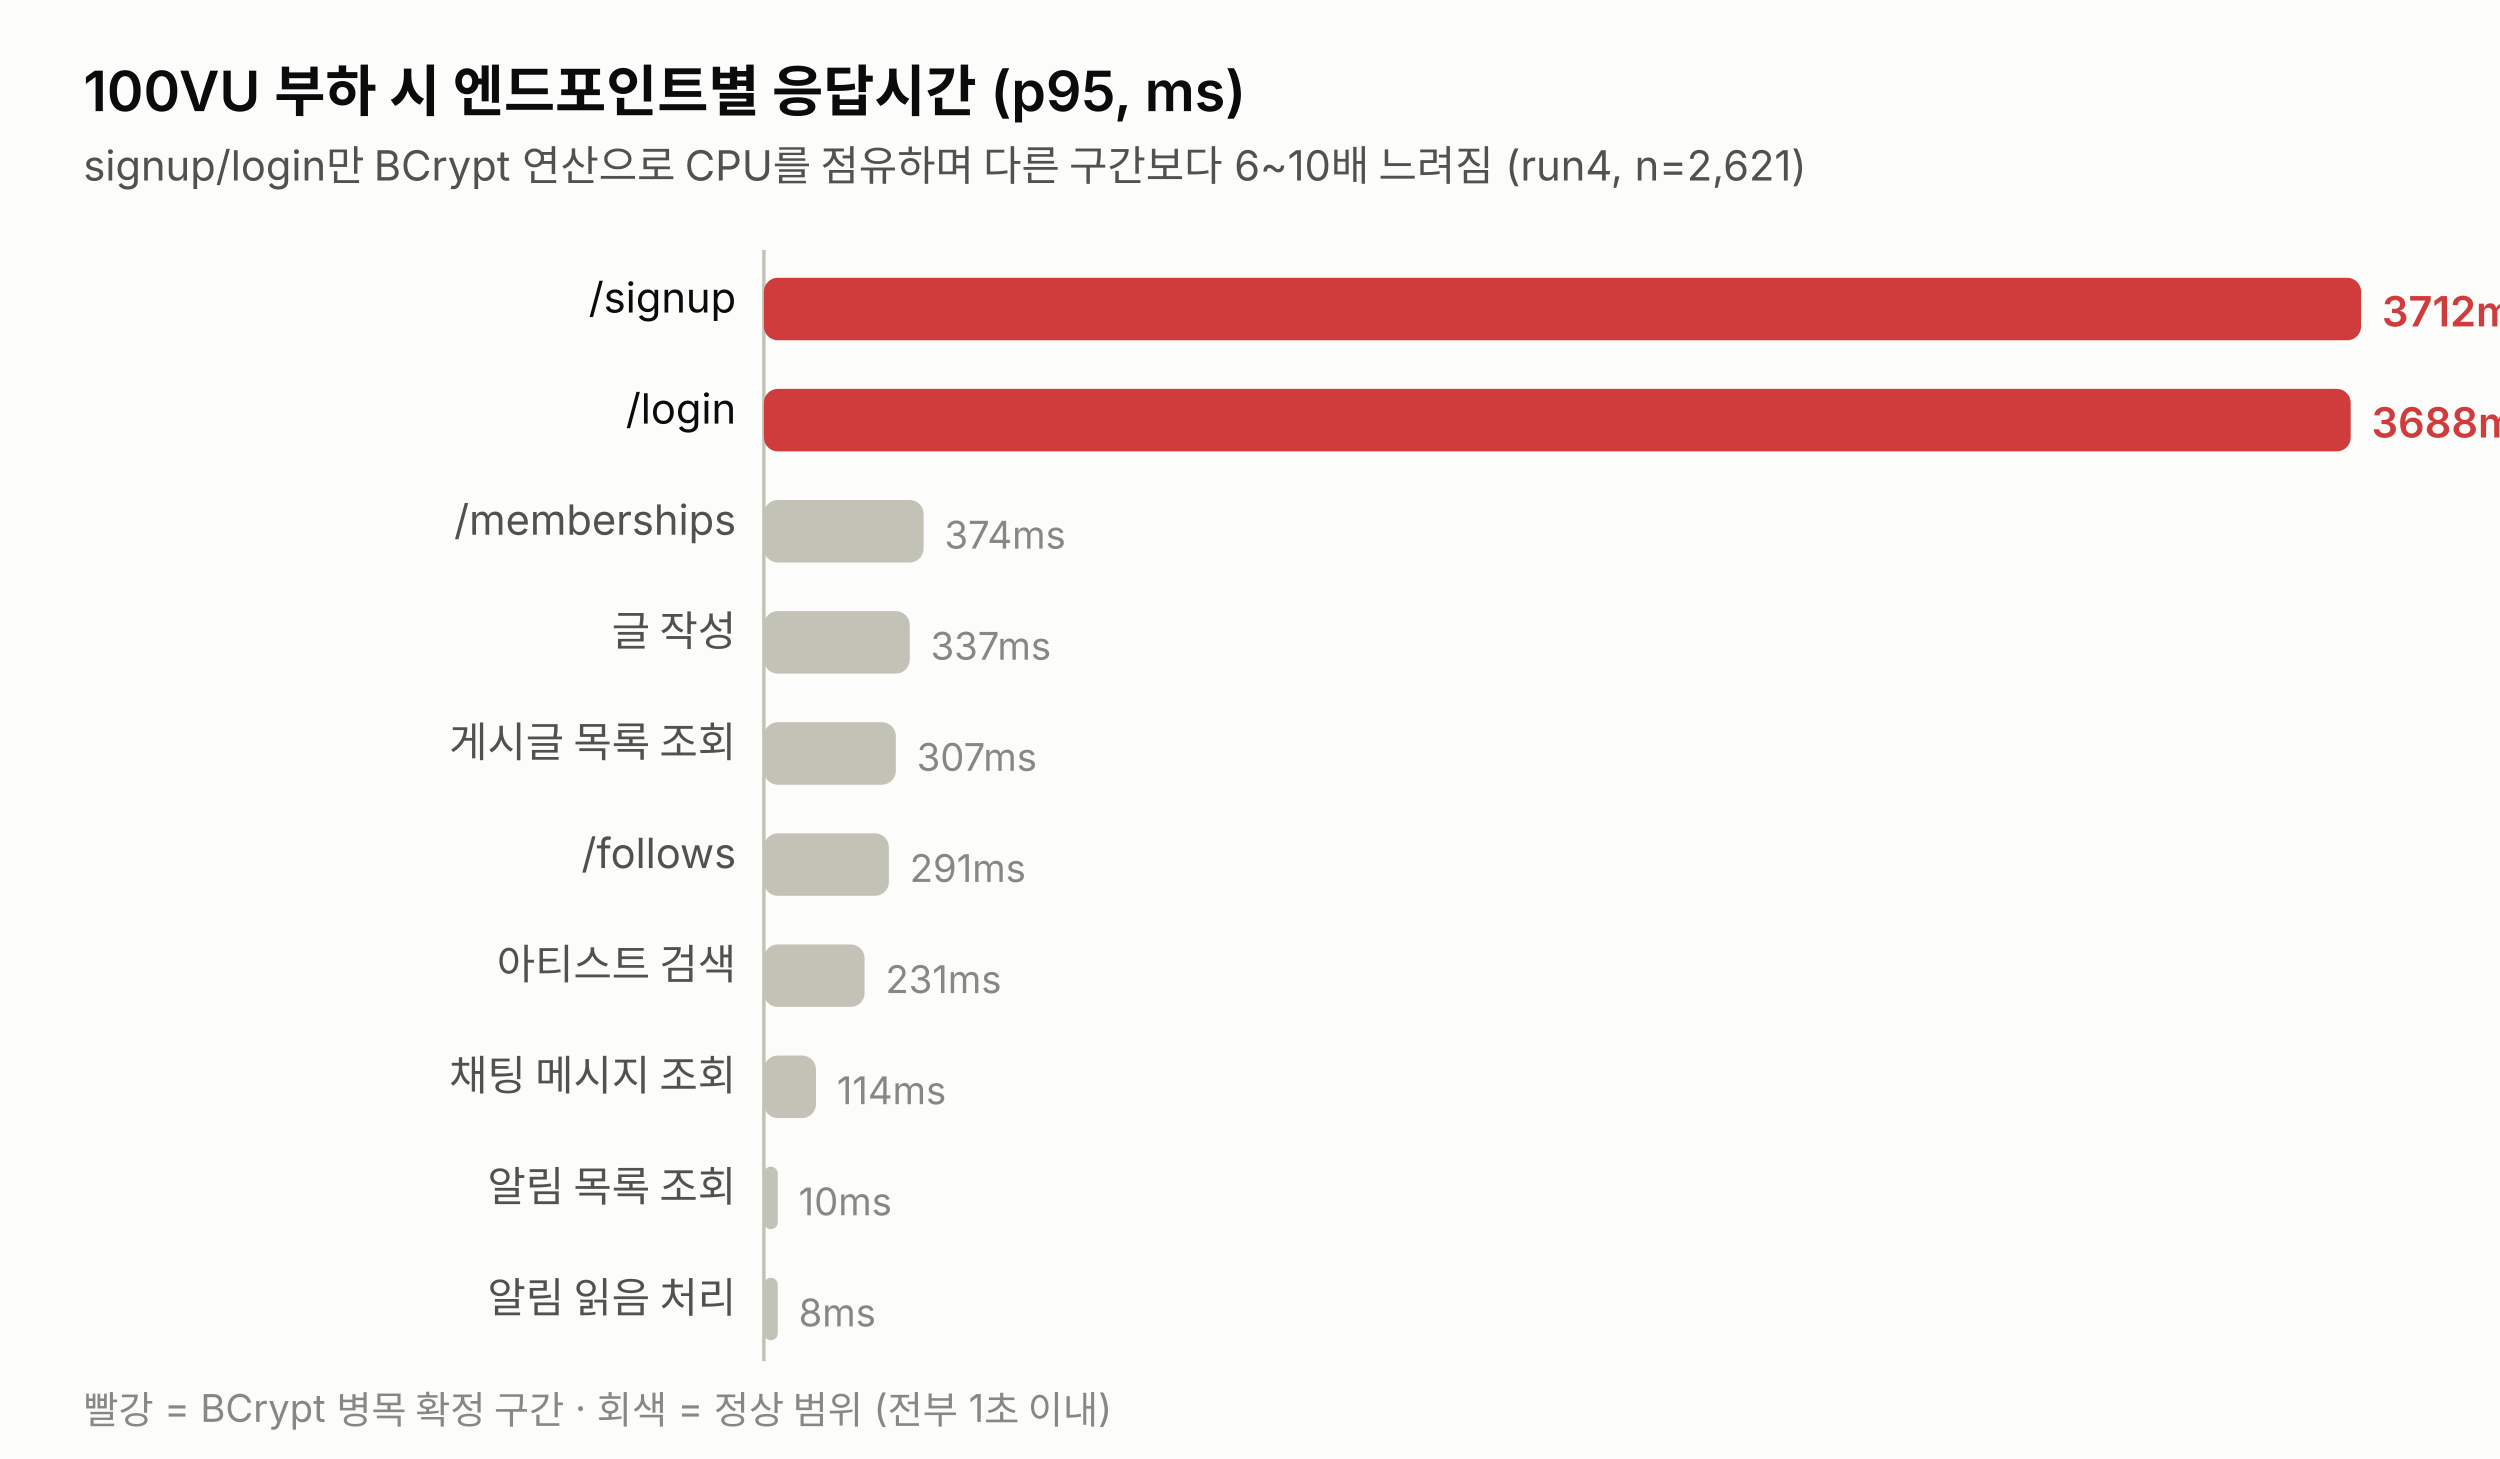
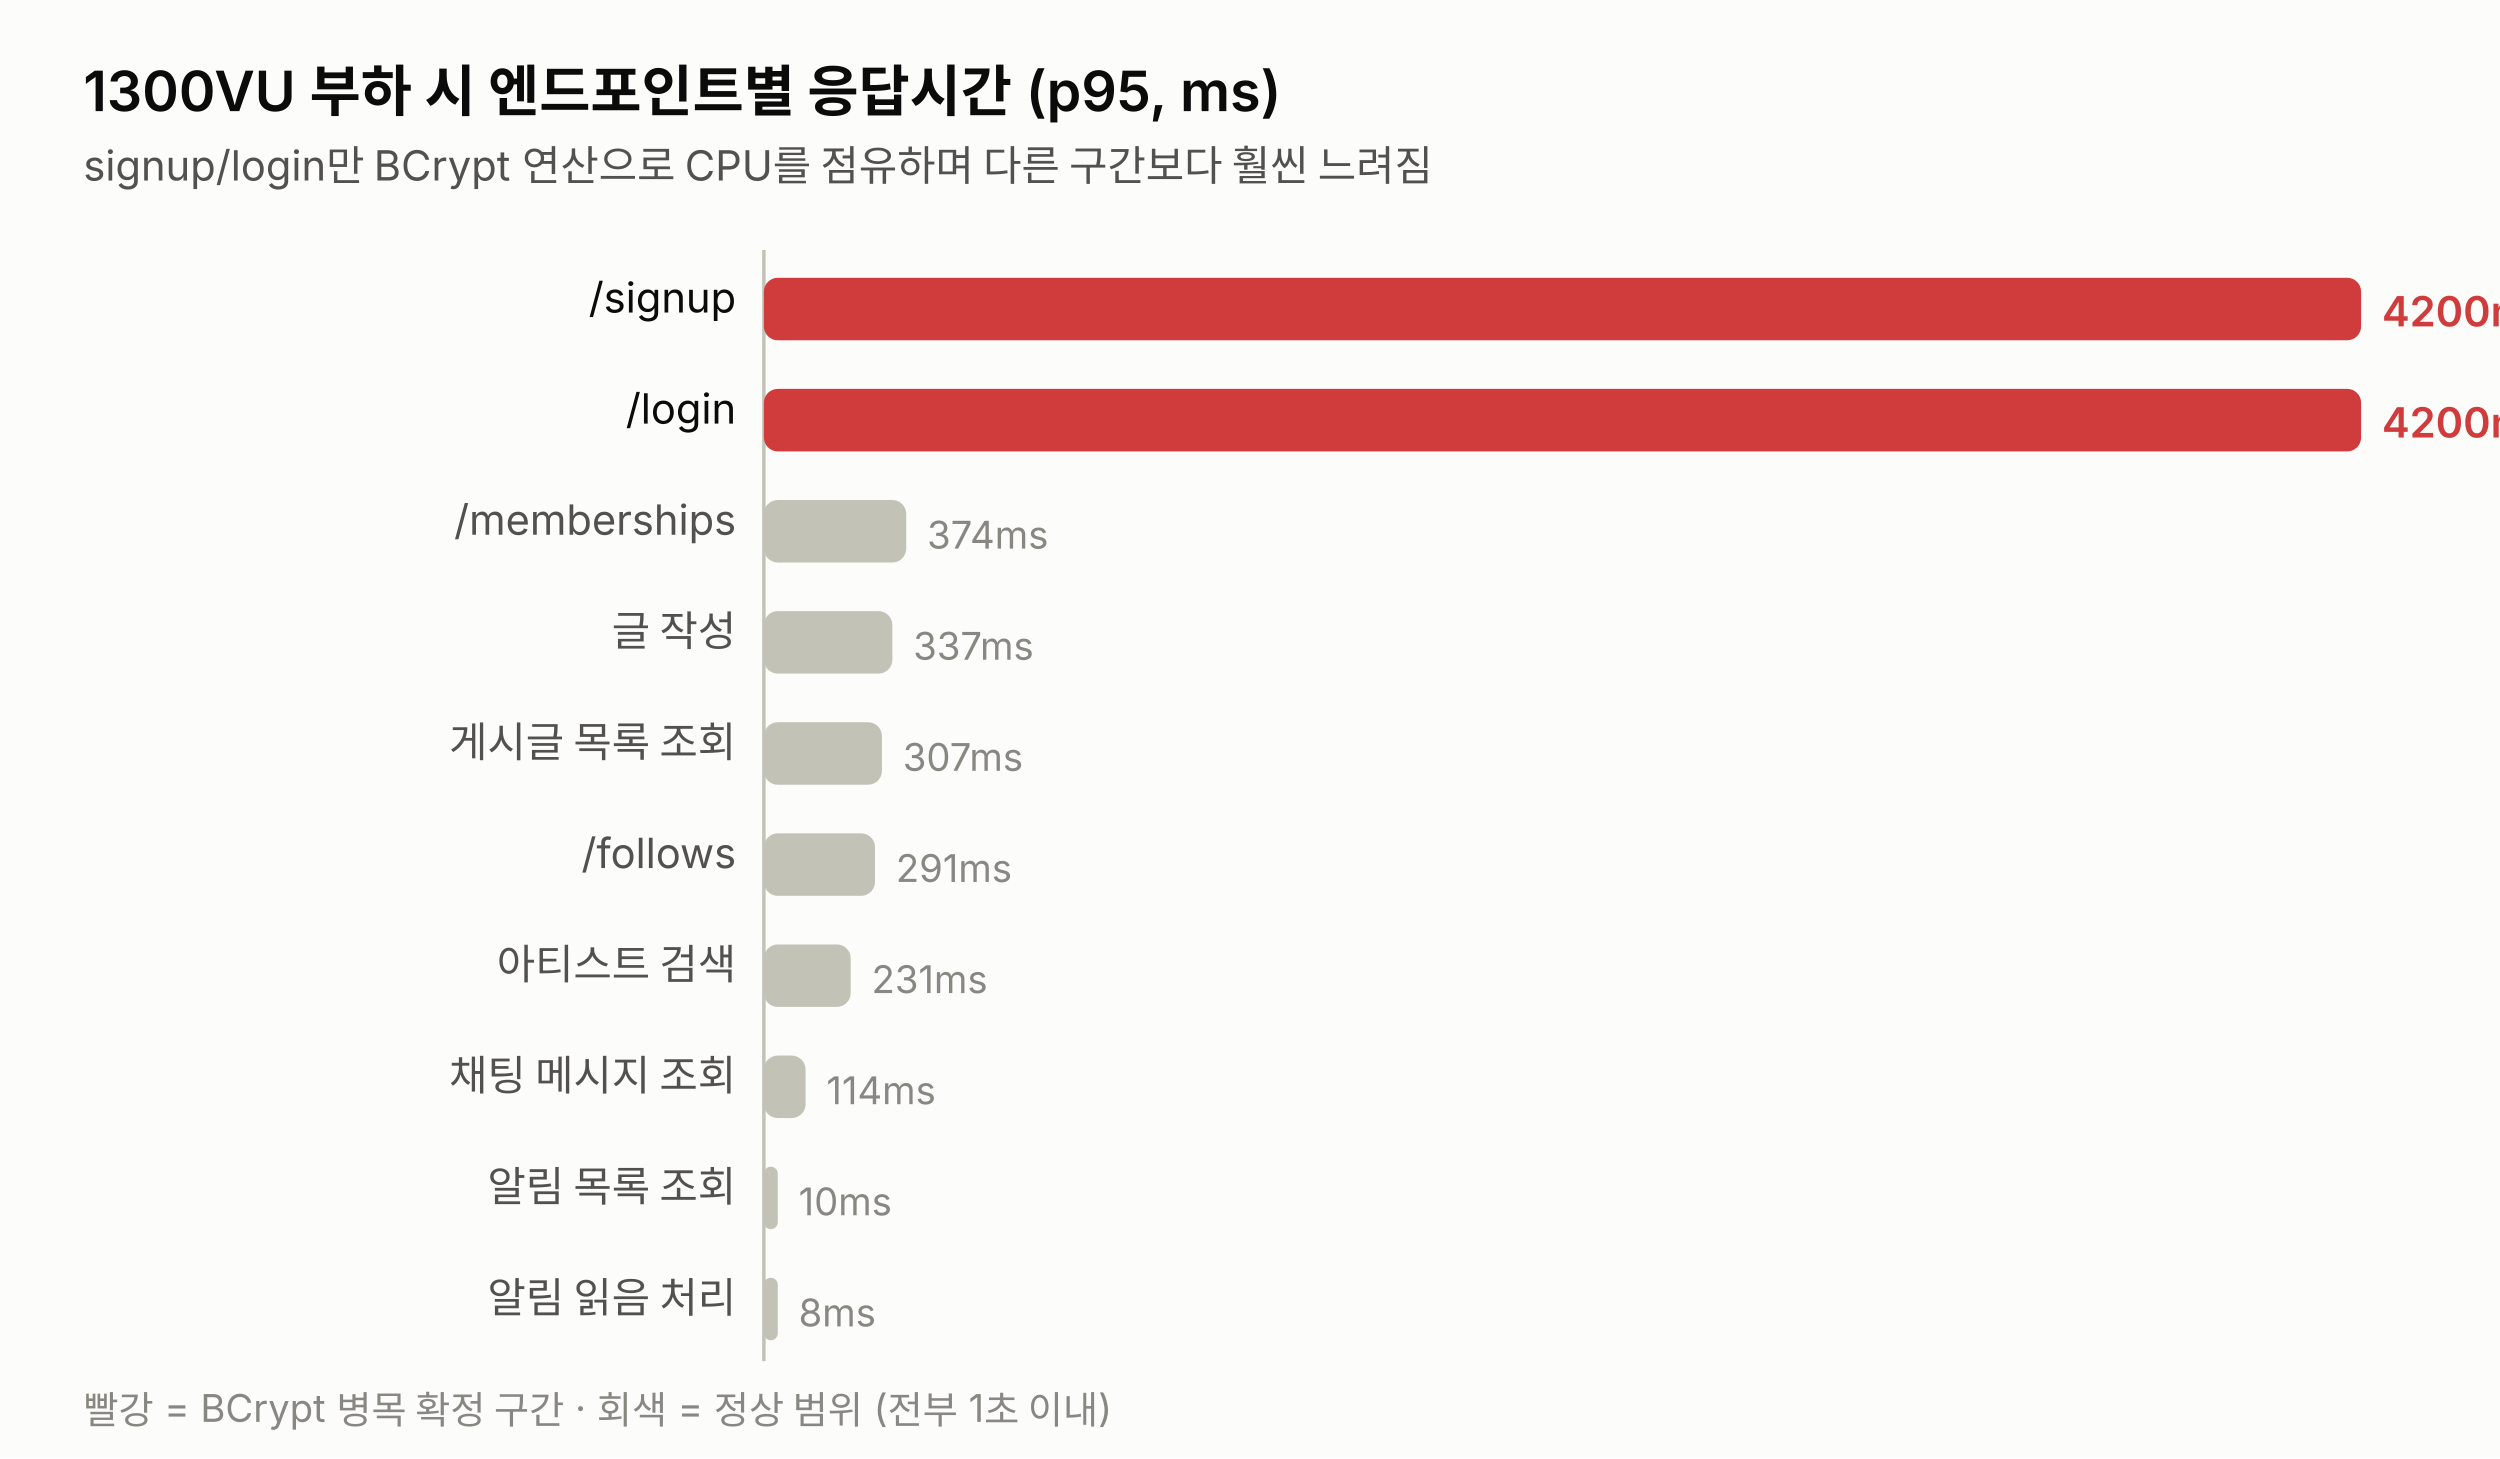
<svg xmlns="http://www.w3.org/2000/svg" width="720" height="420" viewBox="0 0 720 420" font-family="system-ui, -apple-system, 'Segoe UI', sans-serif">
  <rect width="720" height="420" fill="#fcfcfb" />
-   <text x="24" y="32" font-size="16" font-weight="600" fill="#0b0b0b">100VU 부하 시 엔드포인트별 응답시간 (p95, ms)</text>
-   <text x="24" y="52" font-size="12" fill="#52514e">signup/login만 BCrypt 연산으로 CPU를 점유하며 다른 구간보다 6~10배 느려짐 (run4, n=2,621)</text>
+   <text x="24" y="32" font-size="16" font-weight="600" fill="#0b0b0b">1300VU 부하 시 엔드포인트별 응답시간 (p95, ms)</text>
+   <text x="24" y="52" font-size="12" fill="#52514e">signup/login만 BCrypt 연산으로 CPU를 점유하며 다른 구간보다 훨씬 느려짐</text>
  <line x1="220" y1="72" x2="220" y2="392" stroke="#c3c2b7" stroke-width="1" />
  <text x="212" y="90" font-size="12" fill="#0b0b0b" text-anchor="end">/signup</text>
  <rect x="220" y="80" width="460" height="18" rx="4" fill="#d03b3b" />
-   <text x="686" y="94" font-size="12" font-weight="600" fill="#d03b3b">3712ms</text>
+   <text x="686" y="94" font-size="12" font-weight="600" fill="#d03b3b">4200ms</text>
  <text x="212" y="122" font-size="12" fill="#0b0b0b" text-anchor="end">/login</text>
-   <rect x="220" y="112" width="457" height="18" rx="4" fill="#d03b3b" />
-   <text x="683" y="126" font-size="12" font-weight="600" fill="#d03b3b">3688ms</text>
+   <rect x="220" y="112" width="460" height="18" rx="4" fill="#d03b3b" />
+   <text x="686" y="126" font-size="12" font-weight="600" fill="#d03b3b">4200ms</text>
  <text x="212" y="154" font-size="12" fill="#52514e" text-anchor="end">/memberships</text>
-   <rect x="220" y="144" width="46" height="18" rx="4" fill="#c3c2b7" />
-   <text x="272" y="158" font-size="11" fill="#898781">374ms</text>
+   <rect x="220" y="144" width="41" height="18" rx="4" fill="#c3c2b7" />
+   <text x="267" y="158" font-size="11" fill="#898781">374ms</text>
  <text x="212" y="186" font-size="12" fill="#52514e" text-anchor="end">글 작성</text>
-   <rect x="220" y="176" width="42" height="18" rx="4" fill="#c3c2b7" />
-   <text x="268" y="190" font-size="11" fill="#898781">337ms</text>
+   <rect x="220" y="176" width="37" height="18" rx="4" fill="#c3c2b7" />
+   <text x="263" y="190" font-size="11" fill="#898781">337ms</text>
  <text x="212" y="218" font-size="12" fill="#52514e" text-anchor="end">게시글 목록 조회</text>
-   <rect x="220" y="208" width="38" height="18" rx="4" fill="#c3c2b7" />
-   <text x="264" y="222" font-size="11" fill="#898781">307ms</text>
+   <rect x="220" y="208" width="34" height="18" rx="4" fill="#c3c2b7" />
+   <text x="260" y="222" font-size="11" fill="#898781">307ms</text>
  <text x="212" y="250" font-size="12" fill="#52514e" text-anchor="end">/follows</text>
-   <rect x="220" y="240" width="36" height="18" rx="4" fill="#c3c2b7" />
-   <text x="262" y="254" font-size="11" fill="#898781">291ms</text>
+   <rect x="220" y="240" width="32" height="18" rx="4" fill="#c3c2b7" />
+   <text x="258" y="254" font-size="11" fill="#898781">291ms</text>
  <text x="212" y="282" font-size="12" fill="#52514e" text-anchor="end">아티스트 검색</text>
-   <rect x="220" y="272" width="29" height="18" rx="4" fill="#c3c2b7" />
-   <text x="255" y="286" font-size="11" fill="#898781">231ms</text>
+   <rect x="220" y="272" width="25" height="18" rx="4" fill="#c3c2b7" />
+   <text x="251" y="286" font-size="11" fill="#898781">231ms</text>
  <text x="212" y="314" font-size="12" fill="#52514e" text-anchor="end">채팅 메시지 조회</text>
-   <rect x="220" y="304" width="15" height="18" rx="4" fill="#c3c2b7" />
-   <text x="241" y="318" font-size="11" fill="#898781">114ms</text>
+   <rect x="220" y="304" width="12" height="18" rx="4" fill="#c3c2b7" />
+   <text x="238" y="318" font-size="11" fill="#898781">114ms</text>
  <text x="212" y="346" font-size="12" fill="#52514e" text-anchor="end">알림 목록 조회</text>
  <rect x="220" y="336" width="4" height="18" rx="2" fill="#c3c2b7" />
  <text x="230" y="350" font-size="11" fill="#898781">10ms</text>
  <text x="212" y="378" font-size="12" fill="#52514e" text-anchor="end">알림 읽음 처리</text>
  <rect x="220" y="368" width="4" height="18" rx="2" fill="#c3c2b7" />
  <text x="230" y="382" font-size="11" fill="#898781">8ms</text>
  <text x="24" y="410" font-size="11" fill="#898781">빨강 = BCrypt 병목 확정 구간 · 회색 = 정상 범위 (전부 1초 이내)</text>
</svg>
